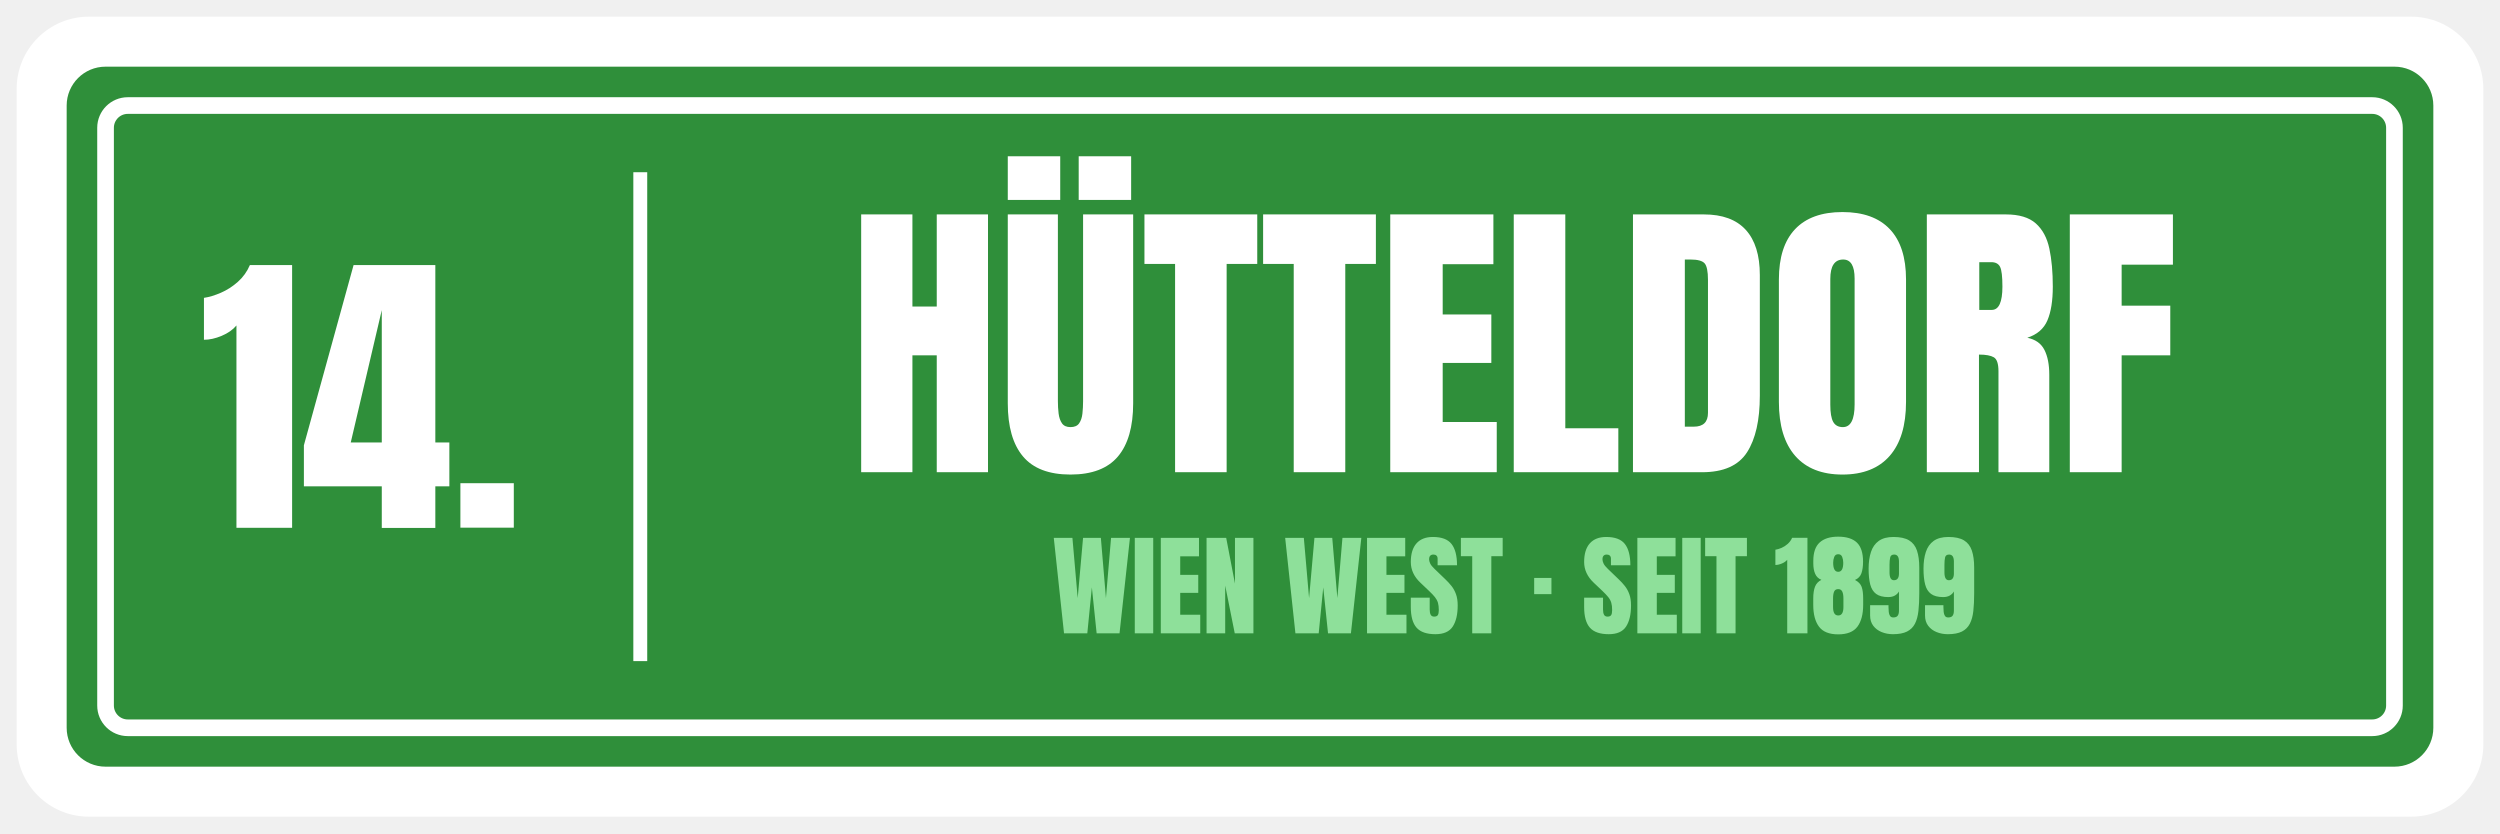
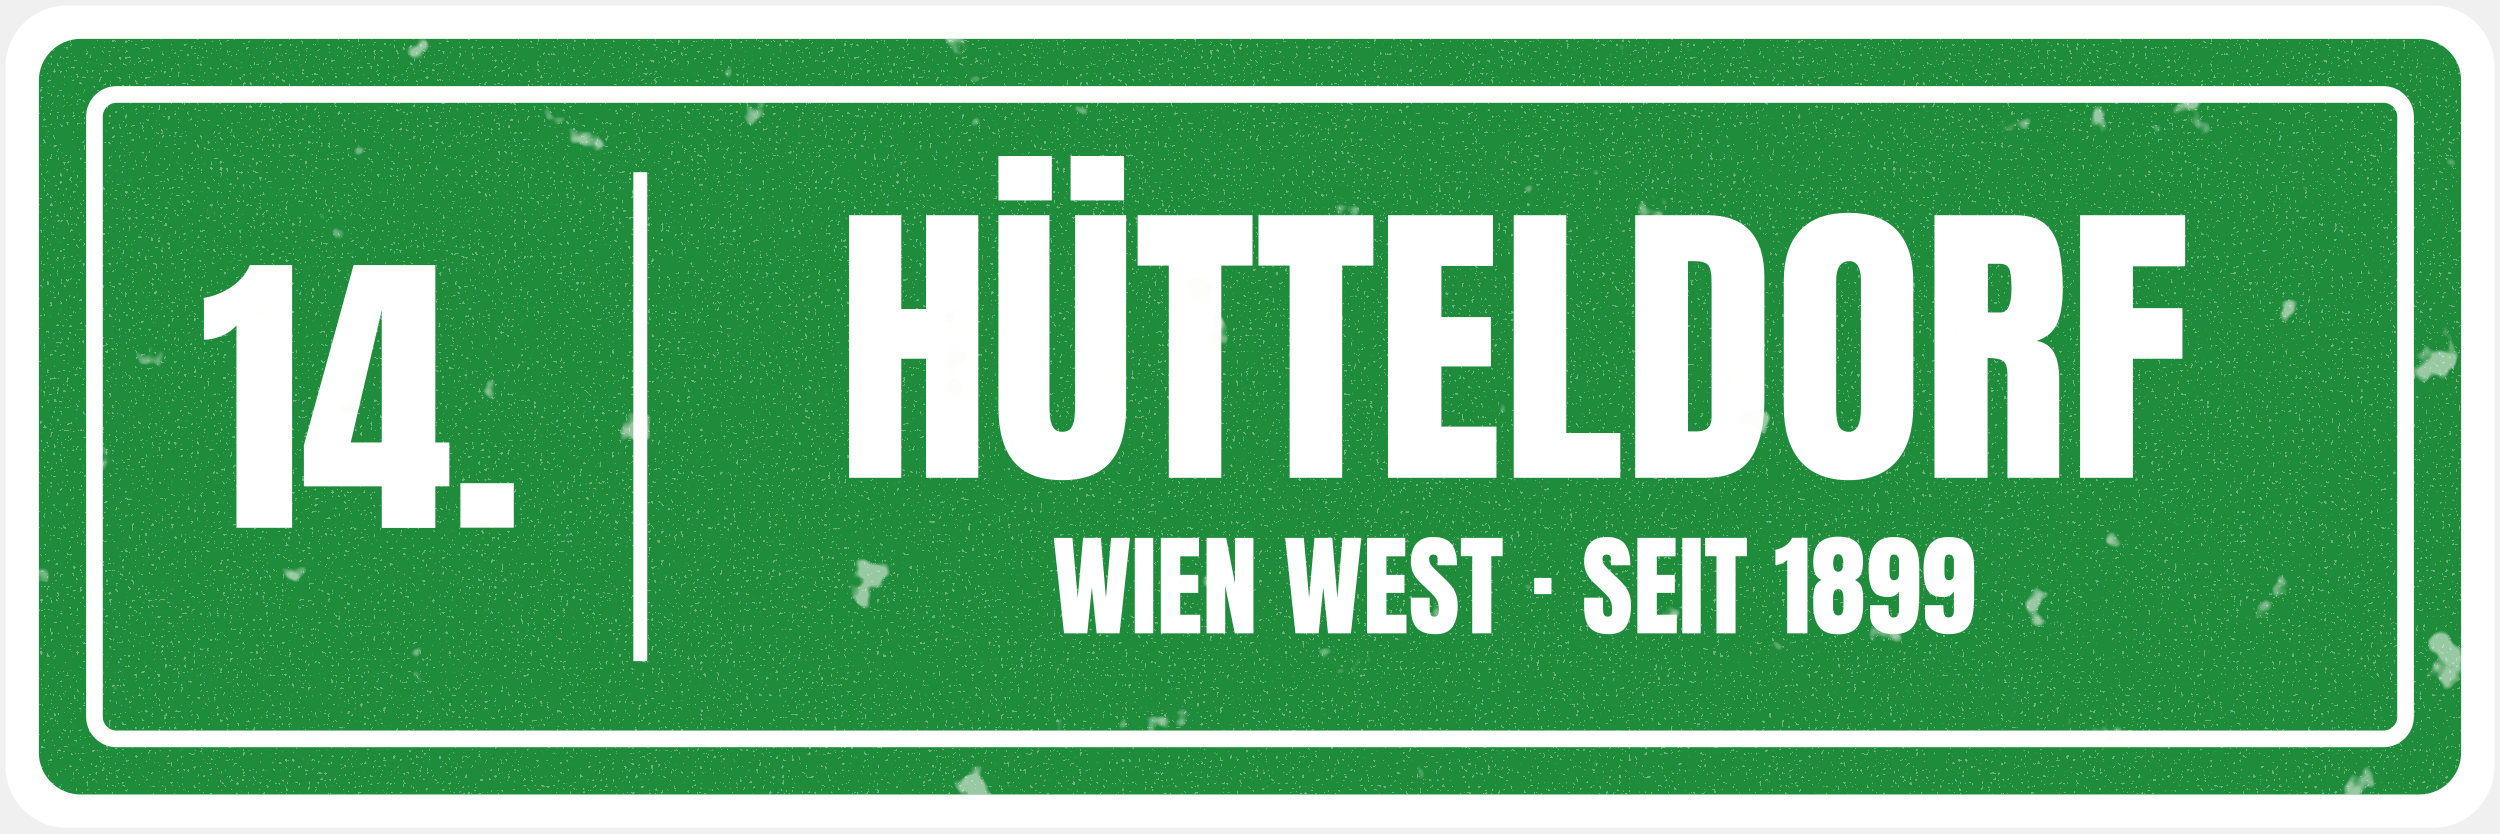
<svg xmlns="http://www.w3.org/2000/svg" viewBox="0 0 900 300" role="img" aria-label="Hütteldorf – Straßenschild">
-   <rect x="6" y="6" width="888" height="288" rx="26" fill="#FFFFFF" />
-   <rect x="24" y="24" width="852" height="252" rx="14" fill="#2F8F3A" />
-   <rect x="38" y="38" width="824" height="224" rx="8" fill="none" stroke="#FFFFFF" stroke-width="6" />
-   <path d="M105.16 190L85.12 190L85.12 117.17Q83.19 119.48 79.81 120.90Q76.42 122.32 73.42 122.32L73.42 122.32L73.42 107.23Q76.26 106.80 79.54 105.38Q82.81 103.96 85.63 101.46Q88.45 98.96 89.96 95.42L89.96 95.42L105.16 95.42L105.16 190ZM156.72 190.05L137.44 190.05L137.44 175.07L109.40 175.07L109.40 160.30L127.29 95.42L156.72 95.42L156.72 159.28L161.77 159.28L161.77 175.07L156.72 175.07L156.72 190.05ZM137.44 111.64L126.27 159.28L137.44 159.28L137.44 111.64ZM184.97 189.95L165.74 189.95L165.74 173.94L184.97 173.94L184.97 189.95Z" fill="#FFFFFF" />
-   <rect x="228" y="62" width="5" height="176" fill="#FFFFFF" />
-   <path d="M328.47 170L310.02 170L310.02 77.19L328.47 77.19L328.47 110.36L337.23 110.36L337.23 77.19L355.68 77.19L355.68 170L337.23 170L337.23 127.92L328.47 127.92L328.47 170ZM385.37 170.84L385.37 170.84Q373.77 170.84 368.29 164.33Q362.80 157.82 362.80 145.16L362.80 145.16L362.80 77.19L380.84 77.19L380.84 144.42Q380.84 146.74 381.10 148.88Q381.37 151.02 382.31 152.39Q383.26 153.76 385.37 153.76L385.37 153.76Q387.54 153.76 388.48 152.41Q389.43 151.07 389.67 148.91Q389.91 146.74 389.91 144.42L389.91 144.42L389.91 77.19L407.94 77.19L407.94 145.16Q407.94 157.82 402.46 164.33Q396.97 170.84 385.37 170.84ZM407.21 71.97L388.33 71.97L388.33 56.25L407.21 56.25L407.21 71.97ZM381.68 71.97L362.80 71.97L362.80 56.25L381.68 56.25L381.68 71.97ZM441.59 170L423.03 170L423.03 95.01L412.00 95.01L412.00 77.19L452.61 77.19L452.61 95.01L441.59 95.01L441.59 170ZM484.30 170L465.74 170L465.74 95.01L454.72 95.01L454.72 77.19L495.32 77.19L495.32 95.01L484.30 95.01L484.30 170ZM538.83 170L500.49 170L500.49 77.19L537.62 77.19L537.62 95.12L519.37 95.12L519.37 113.21L536.88 113.21L536.88 130.66L519.37 130.66L519.37 151.91L538.83 151.91L538.83 170ZM582.60 170L544.95 170L544.95 77.19L563.51 77.19L563.51 154.18L582.60 154.18L582.60 170ZM612.76 170L587.87 170L587.87 77.19L613.40 77.19Q623.42 77.19 628.48 82.75Q633.54 88.31 633.54 99.02L633.54 99.02L633.54 142.47Q633.54 155.66 628.93 162.83Q624.31 170 612.76 170L612.76 170ZM606.54 93.43L606.54 153.60L609.76 153.60Q614.87 153.60 614.87 148.64L614.87 148.64L614.87 100.76Q614.87 96.12 613.63 94.77Q612.39 93.43 608.60 93.43L608.60 93.43L606.54 93.43ZM663.28 170.84L663.28 170.84Q652.16 170.84 646.28 164.12Q640.40 157.40 640.40 144.69L640.40 144.69L640.40 100.60Q640.40 88.68 646.22 82.51Q652.05 76.34 663.28 76.34L663.28 76.34Q674.52 76.34 680.34 82.51Q686.17 88.68 686.17 100.60L686.17 100.60L686.17 144.69Q686.17 157.40 680.29 164.12Q674.41 170.84 663.28 170.84ZM663.44 153.76L663.44 153.76Q667.66 153.76 667.66 145.58L667.66 145.58L667.66 100.29Q667.66 93.43 663.55 93.43L663.55 93.43Q658.91 93.43 658.91 100.44L658.91 100.44L658.91 145.69Q658.91 150.01 659.96 151.89Q661.02 153.76 663.44 153.76ZM712.43 170L693.66 170L693.66 77.19L722.13 77.19Q729.25 77.19 732.89 80.43Q736.53 83.67 737.77 89.50Q739.01 95.33 739.01 103.19L739.01 103.19Q739.01 110.78 737.08 115.31Q735.16 119.85 729.83 121.59L729.83 121.59Q734.21 122.49 735.98 125.94Q737.74 129.39 737.74 134.88L737.74 134.88L737.74 170L719.45 170L719.45 133.67Q719.45 129.61 717.78 128.63Q716.12 127.65 712.43 127.65L712.43 127.65L712.43 170ZM712.54 94.38L712.54 111.57L717.02 111.57Q720.87 111.57 720.87 103.19L720.87 103.19Q720.87 97.75 720.03 96.07Q719.18 94.38 716.86 94.38L716.86 94.38L712.54 94.38ZM763.79 170L745.13 170L745.13 77.19L782.25 77.19L782.25 95.28L763.79 95.28L763.79 110.04L781.30 110.04L781.30 127.92L763.79 127.92L763.79 170Z" fill="#FFFFFF" />
-   <path d="M391.43 228L383.05 228L379.36 193.63L386.07 193.63L387.97 215.32L389.90 193.63L396.31 193.63L398.14 215.32L399.98 193.63L406.78 193.63L403.03 228L394.79 228L393.07 211.46L391.43 228ZM415.16 228L408.52 228L408.52 193.63L415.16 193.63L415.16 228ZM432.09 228L417.89 228L417.89 193.63L431.64 193.63L431.64 200.27L424.88 200.27L424.88 206.96L431.37 206.96L431.37 213.43L424.88 213.43L424.88 221.30L432.09 221.30L432.09 228ZM441.07 228L434.36 228L434.36 193.63L441.43 193.63L444.59 210.09L444.59 193.63L451.23 193.63L451.23 228L444.51 228L441.07 210.81L441.07 228ZM474.73 228L466.35 228L462.66 193.63L469.38 193.63L471.27 215.32L473.20 193.63L479.61 193.63L481.45 215.32L483.28 193.63L490.08 193.63L486.33 228L478.09 228L476.37 211.46L474.73 228ZM506.33 228L492.13 228L492.13 193.63L505.88 193.63L505.88 200.27L499.12 200.27L499.12 206.96L505.61 206.96L505.61 213.43L499.12 213.43L499.12 221.30L506.33 221.30L506.33 228ZM516.76 228.31L516.76 228.31Q512.05 228.31 509.97 225.97Q507.89 223.63 507.89 218.51L507.89 218.51L507.89 215.15L514.69 215.15L514.69 219.45Q514.69 220.64 515.05 221.31Q515.41 221.98 516.31 221.98L516.31 221.98Q517.25 221.98 517.61 221.44Q517.97 220.89 517.97 219.64L517.97 219.64Q517.97 218.06 517.66 216.99Q517.34 215.93 516.57 214.96Q515.80 214.00 514.43 212.71L514.43 212.71L511.35 209.78Q507.89 206.52 507.89 202.32L507.89 202.32Q507.89 197.92 509.93 195.62Q511.97 193.31 515.84 193.31L515.84 193.31Q520.57 193.31 522.55 195.83Q524.53 198.35 524.53 203.49L524.53 203.49L517.54 203.49L517.54 201.13Q517.54 200.42 517.14 200.03Q516.74 199.64 516.05 199.64L516.05 199.64Q515.23 199.64 514.85 200.10Q514.47 200.56 514.47 201.28L514.47 201.28Q514.47 202.00 514.86 202.84Q515.25 203.68 516.41 204.78L516.41 204.78L520.37 208.59Q521.56 209.72 522.56 210.98Q523.55 212.24 524.16 213.91Q524.77 215.58 524.77 217.98L524.77 217.98Q524.77 222.82 522.98 225.57Q521.19 228.31 516.76 228.31ZM536.88 228L530 228L530 200.23L525.92 200.23L525.92 193.63L540.96 193.63L540.96 200.23L536.88 200.23L536.88 228ZM558.52 213.88L552.30 213.88L552.30 208.06L558.52 208.06L558.52 213.88ZM579.16 228.31L579.16 228.31Q574.45 228.31 572.37 225.97Q570.29 223.63 570.29 218.51L570.29 218.51L570.29 215.15L577.09 215.15L577.09 219.45Q577.09 220.64 577.45 221.31Q577.81 221.98 578.71 221.98L578.71 221.98Q579.65 221.98 580.01 221.44Q580.37 220.89 580.37 219.64L580.37 219.64Q580.37 218.06 580.06 216.99Q579.75 215.93 578.97 214.96Q578.20 214.00 576.84 212.71L576.84 212.71L573.75 209.78Q570.29 206.52 570.29 202.32L570.29 202.32Q570.29 197.92 572.33 195.62Q574.38 193.31 578.24 193.31L578.24 193.31Q582.97 193.31 584.95 195.83Q586.93 198.35 586.93 203.49L586.93 203.49L579.94 203.49L579.94 201.13Q579.94 200.42 579.54 200.03Q579.14 199.64 578.46 199.64L578.46 199.64Q577.64 199.64 577.26 200.10Q576.88 200.56 576.88 201.28L576.88 201.28Q576.88 202.00 577.27 202.84Q577.66 203.68 578.81 204.78L578.81 204.78L582.77 208.59Q583.96 209.72 584.96 210.98Q585.96 212.24 586.56 213.91Q587.17 215.58 587.17 217.98L587.17 217.98Q587.17 222.82 585.38 225.57Q583.59 228.31 579.16 228.31ZM603.65 228L589.45 228L589.45 193.63L603.20 193.63L603.20 200.27L596.45 200.27L596.45 206.96L602.93 206.96L602.93 213.43L596.45 213.43L596.45 221.30L603.65 221.30L603.65 228ZM612.25 228L605.61 228L605.61 193.63L612.25 193.63L612.25 228ZM624.80 228L617.93 228L617.93 200.23L613.85 200.23L613.85 193.63L628.89 193.63L628.89 200.23L624.80 200.23L624.80 228ZM650.68 228L643.40 228L643.40 201.52Q642.70 202.36 641.46 202.87Q640.23 203.39 639.14 203.39L639.14 203.39L639.14 197.90Q640.18 197.75 641.37 197.23Q642.56 196.71 643.58 195.80Q644.61 194.89 645.16 193.61L645.16 193.61L650.68 193.61L650.68 228ZM661.76 228.37L661.76 228.37Q656.91 228.37 654.84 225.60Q652.77 222.82 652.77 217.75L652.77 217.75L652.77 215.46Q652.77 212.84 653.40 211.22Q654.02 209.60 655.70 208.74L655.70 208.74Q654.12 208.10 653.46 206.58Q652.79 205.07 652.79 202.82L652.79 202.82L652.79 201.93Q652.79 197.36 655.09 195.28Q657.38 193.20 661.76 193.20L661.76 193.20Q666.25 193.20 668.48 195.33Q670.70 197.47 670.70 202.20L670.70 202.20Q670.70 204.68 670.12 206.36Q669.53 208.04 667.79 208.78L667.79 208.78Q669.65 209.74 670.20 211.29Q670.74 212.84 670.74 215.46L670.74 215.46L670.74 217.75Q670.74 222.82 668.67 225.60Q666.60 228.37 661.76 228.37ZM661.76 205.85L661.76 205.85Q663.57 205.85 663.57 202.57L663.57 202.57Q663.57 201.48 663.19 200.50Q662.81 199.52 661.76 199.52L661.76 199.52Q660.70 199.52 660.32 200.50Q659.94 201.48 659.94 202.57L659.94 202.57Q659.94 205.85 661.76 205.85ZM661.76 221.57L661.76 221.57Q663.63 221.57 663.63 218.55L663.63 218.55L663.63 215.40Q663.63 213.84 663.21 212.96Q662.79 212.08 661.76 212.08L661.76 212.08Q660.68 212.08 660.29 212.96Q659.90 213.84 659.90 215.40L659.90 215.40L659.90 218.55Q659.90 221.57 661.76 221.57ZM681.46 228.31L681.46 228.31Q679.30 228.31 677.42 227.56Q675.55 226.81 674.39 225.30Q673.24 223.80 673.24 221.57L673.24 221.57L673.24 217.86L679.86 217.86L679.86 218.57Q679.86 219.43 679.95 220.29Q680.04 221.14 680.40 221.71Q680.76 222.28 681.58 222.28L681.58 222.28Q682.73 222.28 683.18 221.64Q683.63 221.01 683.63 219.82L683.63 219.82L683.63 212.92Q683.14 213.82 682.17 214.39Q681.19 214.95 679.79 214.95L679.79 214.95Q676.95 214.95 675.41 213.81Q673.87 212.67 673.28 210.40Q672.70 208.14 672.70 204.74L672.70 204.74Q672.70 201.30 673.54 198.73Q674.38 196.16 676.34 194.74Q678.30 193.31 681.66 193.31L681.66 193.31Q685.25 193.31 687.27 194.53Q689.28 195.75 690.11 198.21Q690.94 200.66 690.94 204.35L690.94 204.35L690.94 213.64Q690.94 217.22 690.63 219.95Q690.33 222.69 689.38 224.54Q688.42 226.40 686.52 227.36Q684.63 228.31 681.46 228.31ZM681.82 208.88L681.82 208.88Q683.63 208.88 683.63 206.44L683.63 206.44L683.63 202.18Q683.63 199.64 681.91 199.64L681.91 199.64Q680.70 199.64 680.47 200.67Q680.23 201.69 680.23 203.29L680.23 203.29L680.23 206.07Q680.23 208.88 681.82 208.88ZM701.23 228.31L701.23 228.31Q699.06 228.31 697.19 227.56Q695.31 226.81 694.16 225.30Q693.01 223.80 693.01 221.57L693.01 221.57L693.01 217.86L699.63 217.86L699.63 218.57Q699.63 219.43 699.72 220.29Q699.80 221.14 700.17 221.71Q700.53 222.28 701.35 222.28L701.35 222.28Q702.50 222.28 702.95 221.64Q703.40 221.01 703.40 219.82L703.40 219.82L703.40 212.92Q702.91 213.82 701.93 214.39Q700.96 214.95 699.55 214.95L699.55 214.95Q696.72 214.95 695.18 213.81Q693.63 212.67 693.05 210.40Q692.46 208.14 692.46 204.74L692.46 204.74Q692.46 201.30 693.30 198.73Q694.14 196.16 696.10 194.74Q698.07 193.31 701.43 193.31L701.43 193.31Q705.02 193.31 707.03 194.53Q709.04 195.75 709.87 198.21Q710.70 200.66 710.70 204.35L710.70 204.35L710.70 213.64Q710.70 217.22 710.40 219.95Q710.10 222.69 709.14 224.54Q708.18 226.40 706.29 227.36Q704.39 228.31 701.23 228.31ZM701.58 208.88L701.58 208.88Q703.40 208.88 703.40 206.44L703.40 206.44L703.40 202.18Q703.40 199.64 701.68 199.64L701.68 199.64Q700.47 199.64 700.23 200.67Q700 201.69 700 203.29L700 203.29L700 206.07Q700 208.88 701.58 208.88Z" fill="#8EE09A" />
+   <rect x="2" y="2" width="896" height="296" rx="22" fill="#FFFFFF" />
+   <clipPath id="csch">
+     <rect x="14" y="14" width="872" height="272" rx="15" />
+   </clipPath>
+   <g clip-path="url(#csch)">
+     <rect width="900" height="300" fill="#1E8C3A" />
+     <rect x="34" y="34" width="832" height="232" rx="8" fill="none" stroke="#FFFFFF" stroke-width="6" />
+     <path d="M105.16 190L85.12 190L85.12 117.17Q83.19 119.48 79.81 120.90Q76.42 122.32 73.42 122.32L73.42 122.32L73.42 107.23Q76.26 106.80 79.54 105.38Q82.81 103.96 85.63 101.46Q88.45 98.96 89.96 95.42L89.96 95.42L105.16 95.42L105.16 190ZM156.72 190.05L137.44 190.05L137.44 175.07L109.40 175.07L109.40 160.30L127.29 95.42L156.72 95.42L156.72 159.28L161.77 159.28L161.77 175.07L156.72 175.07L156.72 190.05ZM137.44 111.64L126.27 159.28L137.44 159.28L137.44 111.64ZM184.97 189.95L165.74 189.95L165.74 173.94L184.97 173.94L184.97 189.95Z" fill="#FFFFFF" />
+     <rect x="228" y="62" width="5" height="176" fill="#FFFFFF" />
+     <path d="M324.46 172L305.66 172L305.66 77.47L324.46 77.47L324.46 111.25L333.38 111.25L333.38 77.47L352.18 77.47L352.18 172L333.38 172L333.38 129.14L324.46 129.14L324.46 172ZM382.42 172.86L382.42 172.86Q370.60 172.86 365.01 166.23Q359.43 159.59 359.43 146.70L359.43 146.70L359.43 77.47L377.80 77.47L377.80 145.95Q377.80 148.31 378.07 150.49Q378.33 152.66 379.30 154.06Q380.27 155.46 382.42 155.46L382.42 155.46Q384.62 155.46 385.59 154.09Q386.55 152.72 386.79 150.52Q387.04 148.31 387.04 145.95L387.04 145.95L387.04 77.47L405.41 77.47L405.41 146.70Q405.41 159.59 399.82 166.23Q394.23 172.86 382.42 172.86ZM404.65 72.15L385.42 72.15L385.42 56.15L404.65 56.15L404.65 72.15ZM378.66 72.15L359.43 72.15L359.43 56.15L378.66 56.15L378.66 72.15ZM439.67 172L420.77 172L420.77 95.62L409.54 95.62L409.54 77.47L450.90 77.47L450.90 95.62L439.67 95.62L439.67 172ZM483.18 172L464.27 172L464.27 95.62L453.05 95.62L453.05 77.47L494.40 77.47L494.40 95.62L483.18 95.62L483.18 172ZM538.72 172L499.67 172L499.67 77.47L537.48 77.47L537.48 95.73L518.90 95.73L518.90 114.15L536.73 114.15L536.73 131.93L518.90 131.93L518.90 153.58L538.72 153.58L538.72 172ZM583.30 172L544.95 172L544.95 77.47L563.85 77.47L563.85 155.89L583.30 155.89L583.30 172ZM614.02 172L588.67 172L588.67 77.47L614.66 77.47Q624.87 77.47 630.02 83.14Q635.18 88.80 635.18 99.71L635.18 99.71L635.18 143.96Q635.18 157.39 630.48 164.70Q625.78 172 614.02 172L614.02 172ZM607.68 94.01L607.68 155.30L610.96 155.30Q616.17 155.30 616.17 150.25L616.17 150.25L616.17 101.48Q616.17 96.75 614.90 95.38Q613.64 94.01 609.78 94.01L609.78 94.01L607.68 94.01ZM665.47 172.86L665.47 172.86Q654.14 172.86 648.15 166.01Q642.16 159.16 642.16 146.22L642.16 146.22L642.16 101.32Q642.16 89.18 648.10 82.89Q654.03 76.61 665.47 76.61L665.47 76.61Q676.91 76.61 682.85 82.89Q688.78 89.18 688.78 101.32L688.78 101.32L688.78 146.22Q688.78 159.16 682.80 166.01Q676.81 172.86 665.47 172.86ZM665.63 155.46L665.63 155.46Q669.93 155.46 669.93 147.13L669.93 147.13L669.93 100.99Q669.93 94.01 665.74 94.01L665.74 94.01Q661.02 94.01 661.02 101.16L661.02 101.16L661.02 147.24Q661.02 151.64 662.09 153.55Q663.16 155.46 665.63 155.46ZM715.53 172L696.41 172L696.41 77.47L725.42 77.47Q732.67 77.47 736.37 80.77Q740.08 84.08 741.34 90.01Q742.60 95.95 742.60 103.95L742.60 103.95Q742.60 111.68 740.64 116.30Q738.68 120.92 733.26 122.69L733.26 122.69Q737.71 123.61 739.51 127.12Q741.31 130.64 741.31 136.23L741.31 136.23L741.31 172L722.68 172L722.68 134.99Q722.68 130.86 720.98 129.86Q719.29 128.87 715.53 128.87L715.53 128.87L715.53 172ZM715.64 94.98L715.64 112.49L720.21 112.49Q724.13 112.49 724.13 103.95L724.13 103.95Q724.13 98.42 723.27 96.70Q722.41 94.98 720.04 94.98L720.04 94.98L715.64 94.98ZM767.85 172L748.83 172L748.83 77.47L786.65 77.47L786.65 95.89L767.85 95.89L767.85 110.93L785.68 110.93L785.68 129.14L767.85 129.14L767.85 172Z" fill="#FFFFFF" />
+     <path d="M391.43 228L383.05 228L379.36 193.63L386.07 193.63L387.97 215.32L389.90 193.63L396.31 193.63L398.14 215.32L399.98 193.63L406.78 193.63L403.03 228L394.79 228L393.07 211.46L391.43 228ZM415.16 228L408.52 228L408.52 193.63L415.16 193.63L415.16 228ZM432.09 228L417.89 228L417.89 193.63L431.64 193.63L431.64 200.27L424.88 200.27L424.88 206.96L431.37 206.96L431.37 213.43L424.88 213.43L424.88 221.30L432.09 221.30L432.09 228ZM441.07 228L434.36 228L434.36 193.63L441.43 193.63L444.59 210.09L444.59 193.63L451.23 193.63L451.23 228L444.51 228L441.07 210.81L441.07 228ZM474.73 228L466.35 228L462.66 193.63L469.38 193.63L471.27 215.32L473.20 193.63L479.61 193.63L481.45 215.32L483.28 193.63L490.08 193.63L486.33 228L478.09 228L476.37 211.46L474.73 228ZM506.33 228L492.13 228L492.13 193.63L505.88 193.63L505.88 200.27L499.12 200.27L499.12 206.96L505.61 206.96L505.61 213.43L499.12 213.43L499.12 221.30L506.33 221.30L506.33 228ZM516.76 228.31L516.76 228.31Q512.05 228.31 509.97 225.97Q507.89 223.63 507.89 218.51L507.89 218.51L507.89 215.15L514.69 215.15L514.69 219.45Q514.69 220.64 515.05 221.31Q515.41 221.98 516.31 221.98L516.31 221.98Q517.25 221.98 517.61 221.44Q517.97 220.89 517.97 219.64L517.97 219.64Q517.97 218.06 517.66 216.99Q517.34 215.93 516.57 214.96Q515.80 214.00 514.43 212.71L514.43 212.71L511.35 209.78Q507.89 206.52 507.89 202.32L507.89 202.32Q507.89 197.92 509.93 195.62Q511.97 193.31 515.84 193.31L515.84 193.31Q520.57 193.31 522.55 195.83Q524.53 198.35 524.53 203.49L524.53 203.49L517.54 203.49L517.54 201.13Q517.54 200.42 517.14 200.03Q516.74 199.64 516.05 199.64L516.05 199.64Q515.23 199.64 514.85 200.10Q514.47 200.56 514.47 201.28L514.47 201.28Q514.47 202.00 514.86 202.84Q515.25 203.68 516.41 204.78L516.41 204.78L520.37 208.59Q521.56 209.72 522.56 210.98Q523.55 212.24 524.16 213.91Q524.77 215.58 524.77 217.98L524.77 217.98Q524.77 222.82 522.98 225.57Q521.19 228.31 516.76 228.31ZM536.88 228L530 228L530 200.23L525.92 200.23L525.92 193.63L540.96 193.63L540.96 200.23L536.88 200.23L536.88 228ZM558.52 213.88L552.30 213.88L552.30 208.06L558.52 208.06L558.52 213.88ZM579.16 228.31L579.16 228.31Q574.45 228.31 572.37 225.97Q570.29 223.63 570.29 218.51L570.29 218.51L570.29 215.15L577.09 215.15L577.09 219.45Q577.09 220.64 577.45 221.31Q577.81 221.98 578.71 221.98L578.71 221.98Q579.65 221.98 580.01 221.44Q580.37 220.89 580.37 219.64L580.37 219.64Q580.37 218.06 580.06 216.99Q579.75 215.93 578.97 214.96Q578.20 214.00 576.84 212.71L576.84 212.71L573.75 209.78Q570.29 206.52 570.29 202.32L570.29 202.32Q570.29 197.92 572.33 195.62Q574.38 193.31 578.24 193.31L578.24 193.31Q582.97 193.31 584.95 195.83Q586.93 198.35 586.93 203.49L586.93 203.49L579.94 203.49L579.94 201.13Q579.94 200.42 579.54 200.03Q579.14 199.64 578.46 199.64L578.46 199.64Q577.64 199.64 577.26 200.10Q576.88 200.56 576.88 201.28L576.88 201.28Q576.88 202.00 577.27 202.84Q577.66 203.68 578.81 204.78L578.81 204.78L582.77 208.59Q583.96 209.72 584.96 210.98Q585.96 212.24 586.56 213.91Q587.17 215.58 587.17 217.98L587.17 217.98Q587.17 222.82 585.38 225.57Q583.59 228.31 579.16 228.31ZM603.65 228L589.45 228L589.45 193.63L603.20 193.63L603.20 200.27L596.45 200.27L596.45 206.96L602.93 206.96L602.93 213.43L596.45 213.43L596.45 221.30L603.65 221.30L603.65 228ZM612.25 228L605.61 228L605.61 193.63L612.25 193.63L612.25 228ZM624.80 228L617.93 228L617.93 200.23L613.85 200.23L613.85 193.63L628.89 193.63L628.89 200.23L624.80 200.23L624.80 228ZM650.68 228L643.40 228L643.40 201.52Q642.70 202.36 641.46 202.87Q640.23 203.39 639.14 203.39L639.14 203.39L639.14 197.90Q640.18 197.75 641.37 197.23Q642.56 196.71 643.58 195.80Q644.61 194.89 645.16 193.61L645.16 193.61L650.68 193.61L650.68 228ZM661.76 228.37L661.76 228.37Q656.91 228.37 654.84 225.60Q652.77 222.82 652.77 217.75L652.77 217.75L652.77 215.46Q652.77 212.84 653.40 211.22Q654.02 209.60 655.70 208.74L655.70 208.74Q654.12 208.10 653.46 206.58Q652.79 205.07 652.79 202.82L652.79 202.82L652.79 201.93Q652.79 197.36 655.09 195.28Q657.38 193.20 661.76 193.20L661.76 193.20Q666.25 193.20 668.48 195.33Q670.70 197.47 670.70 202.20L670.70 202.20Q670.70 204.68 670.12 206.36Q669.53 208.04 667.79 208.78L667.79 208.78Q669.65 209.74 670.20 211.29Q670.74 212.84 670.74 215.46L670.74 215.46L670.74 217.75Q670.74 222.82 668.67 225.60Q666.60 228.37 661.76 228.37ZM661.76 205.85L661.76 205.85Q663.57 205.85 663.57 202.57L663.57 202.57Q663.57 201.48 663.19 200.50Q662.81 199.52 661.76 199.52L661.76 199.52Q660.70 199.52 660.32 200.50Q659.94 201.48 659.94 202.57L659.94 202.57Q659.94 205.85 661.76 205.85ZM661.76 221.57L661.76 221.57Q663.63 221.57 663.63 218.55L663.63 218.55L663.63 215.40Q663.63 213.84 663.21 212.96Q662.79 212.08 661.76 212.08L661.76 212.08Q660.68 212.08 660.29 212.96Q659.90 213.84 659.90 215.40L659.90 215.40L659.90 218.55Q659.90 221.57 661.76 221.57ZM681.46 228.31L681.46 228.31Q679.30 228.31 677.42 227.56Q675.55 226.81 674.39 225.30Q673.24 223.80 673.24 221.57L673.24 221.57L673.24 217.86L679.86 217.86L679.86 218.57Q679.86 219.43 679.95 220.29Q680.04 221.14 680.40 221.71Q680.76 222.28 681.58 222.28L681.58 222.28Q682.73 222.28 683.18 221.64Q683.63 221.01 683.63 219.82L683.63 219.82L683.63 212.92Q683.14 213.82 682.17 214.39Q681.19 214.95 679.79 214.95L679.79 214.95Q676.95 214.95 675.41 213.81Q673.87 212.67 673.28 210.40Q672.70 208.14 672.70 204.74L672.70 204.74Q672.70 201.30 673.54 198.73Q674.38 196.16 676.34 194.74Q678.30 193.31 681.66 193.31L681.66 193.31Q685.25 193.31 687.27 194.53Q689.28 195.75 690.11 198.21Q690.94 200.66 690.94 204.35L690.94 204.35L690.94 213.64Q690.94 217.22 690.63 219.95Q690.33 222.69 689.38 224.54Q688.42 226.40 686.52 227.36Q684.63 228.31 681.46 228.31ZM681.82 208.88L681.82 208.88Q683.63 208.88 683.63 206.44L683.63 206.44L683.63 202.18Q683.63 199.64 681.91 199.64L681.91 199.64Q680.70 199.64 680.47 200.67Q680.23 201.69 680.23 203.29L680.23 203.29L680.23 206.07Q680.23 208.88 681.82 208.88ZM701.23 228.31L701.23 228.31Q699.06 228.31 697.19 227.56Q695.31 226.81 694.16 225.30Q693.01 223.80 693.01 221.57L693.01 221.57L693.01 217.86L699.63 217.86L699.63 218.57Q699.63 219.43 699.72 220.29Q699.80 221.14 700.17 221.71Q700.53 222.28 701.35 222.28L701.35 222.28Q702.50 222.28 702.95 221.64Q703.40 221.01 703.40 219.82L703.40 219.82L703.40 212.92Q702.91 213.82 701.93 214.39Q700.96 214.95 699.55 214.95L699.55 214.95Q696.72 214.95 695.18 213.81Q693.63 212.67 693.05 210.40Q692.46 208.14 692.46 204.74L692.46 204.74Q692.46 201.30 693.30 198.73Q694.14 196.16 696.10 194.74Q698.07 193.31 701.43 193.31L701.43 193.31Q705.02 193.31 707.03 194.53Q709.04 195.75 709.87 198.21Q710.70 200.66 710.70 204.35L710.70 204.35L710.70 213.64Q710.70 217.22 710.40 219.95Q710.10 222.69 709.14 224.54Q708.18 226.40 706.29 227.36Q704.39 228.31 701.23 228.31ZM701.58 208.88L701.58 208.88Q703.40 208.88 703.40 206.44L703.40 206.44L703.40 202.18Q703.40 199.64 701.68 199.64L701.68 199.64Q700.47 199.64 700.23 200.67Q700 201.69 700 203.29L700 203.29L700 206.07Q700 208.88 701.58 208.88Z" fill="#FFFFFF" />
+     <defs>
+       <filter id="gasch" x="0" y="0" width="100%" height="100%">
+         <feTurbulence type="fractalNoise" baseFrequency="0.036" numOctaves="4" seed="293" />
+         <feColorMatrix type="matrix" values="0 0 0 0 0.97  0 0 0 0 0.96  0 0 0 0 0.93  0 0 0 19.6 -15.02" />
+       </filter>
+       <filter id="gbsch" x="0" y="0" width="100%" height="100%">
+         <feTurbulence type="fractalNoise" baseFrequency="0.85" numOctaves="2" seed="300" />
+         <feColorMatrix type="matrix" values="0 0 0 0 0.97  0 0 0 0 0.96  0 0 0 0 0.93  0 0 0 30 -20.6" />
+       </filter>
+     </defs>
+     <rect width="900" height="300" filter="url(#gasch)" opacity=".55" />
+     <rect width="900" height="300" filter="url(#gbsch)" opacity=".35" />
+   </g>
</svg>
